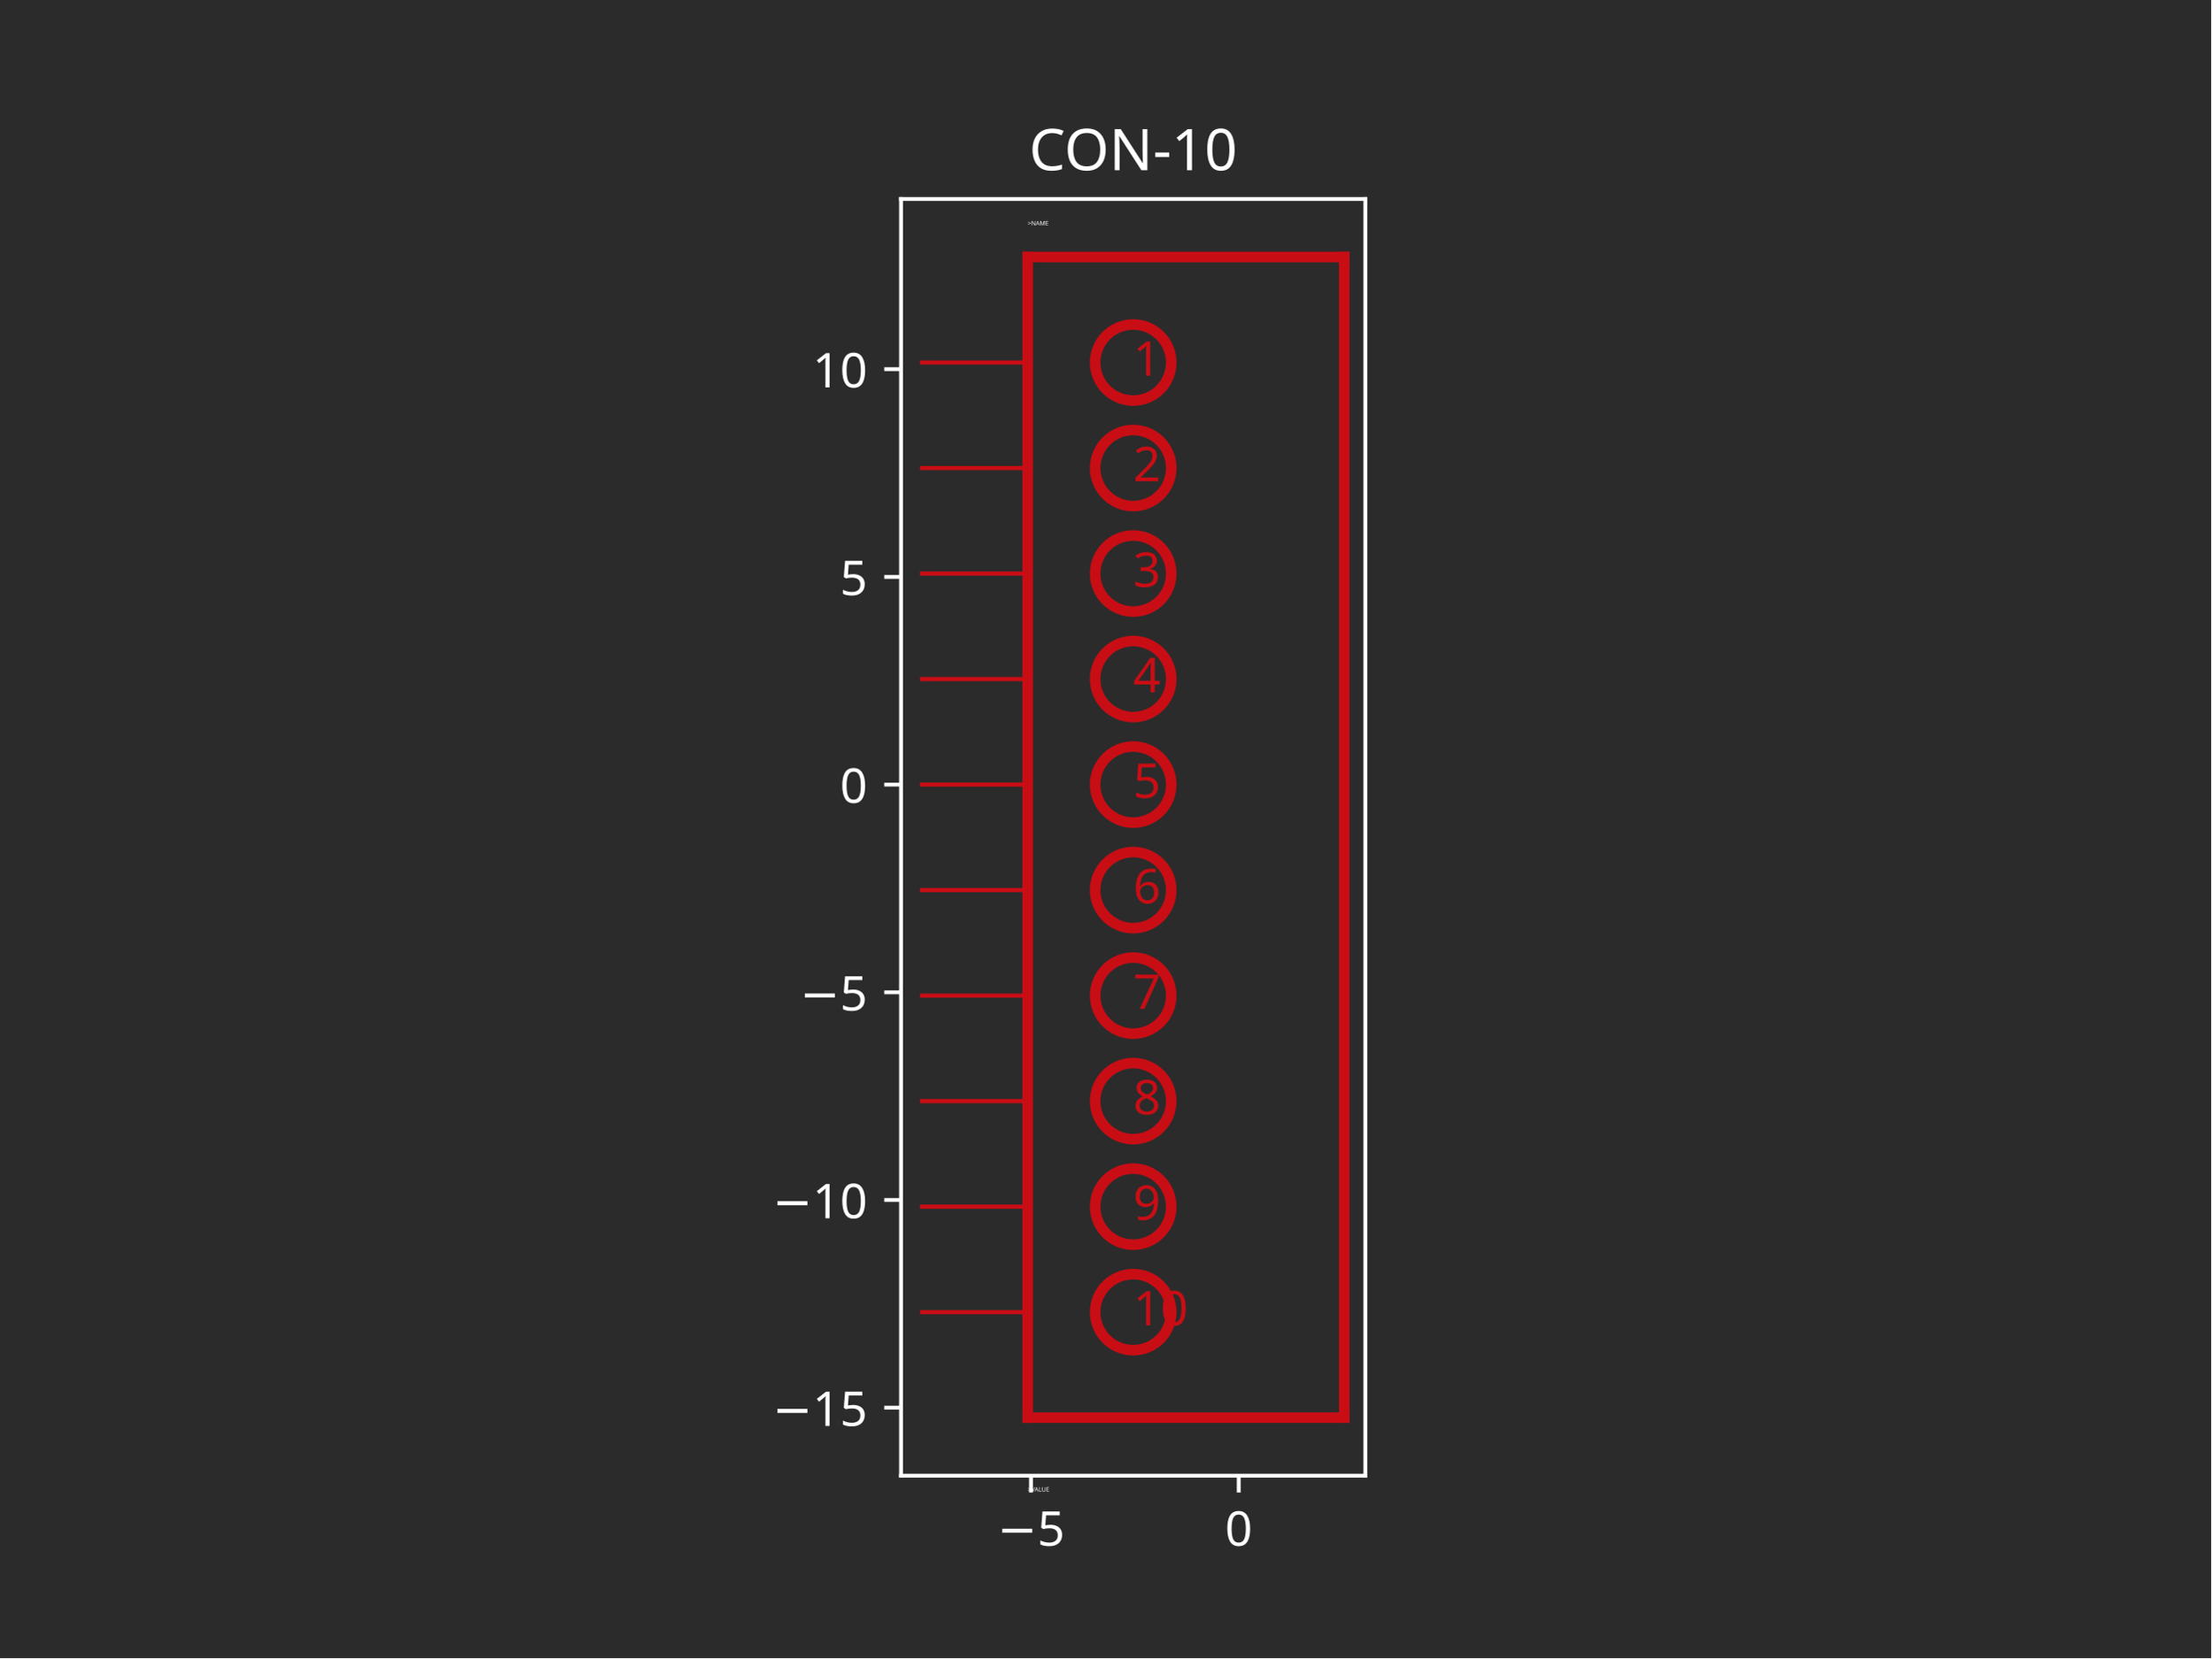
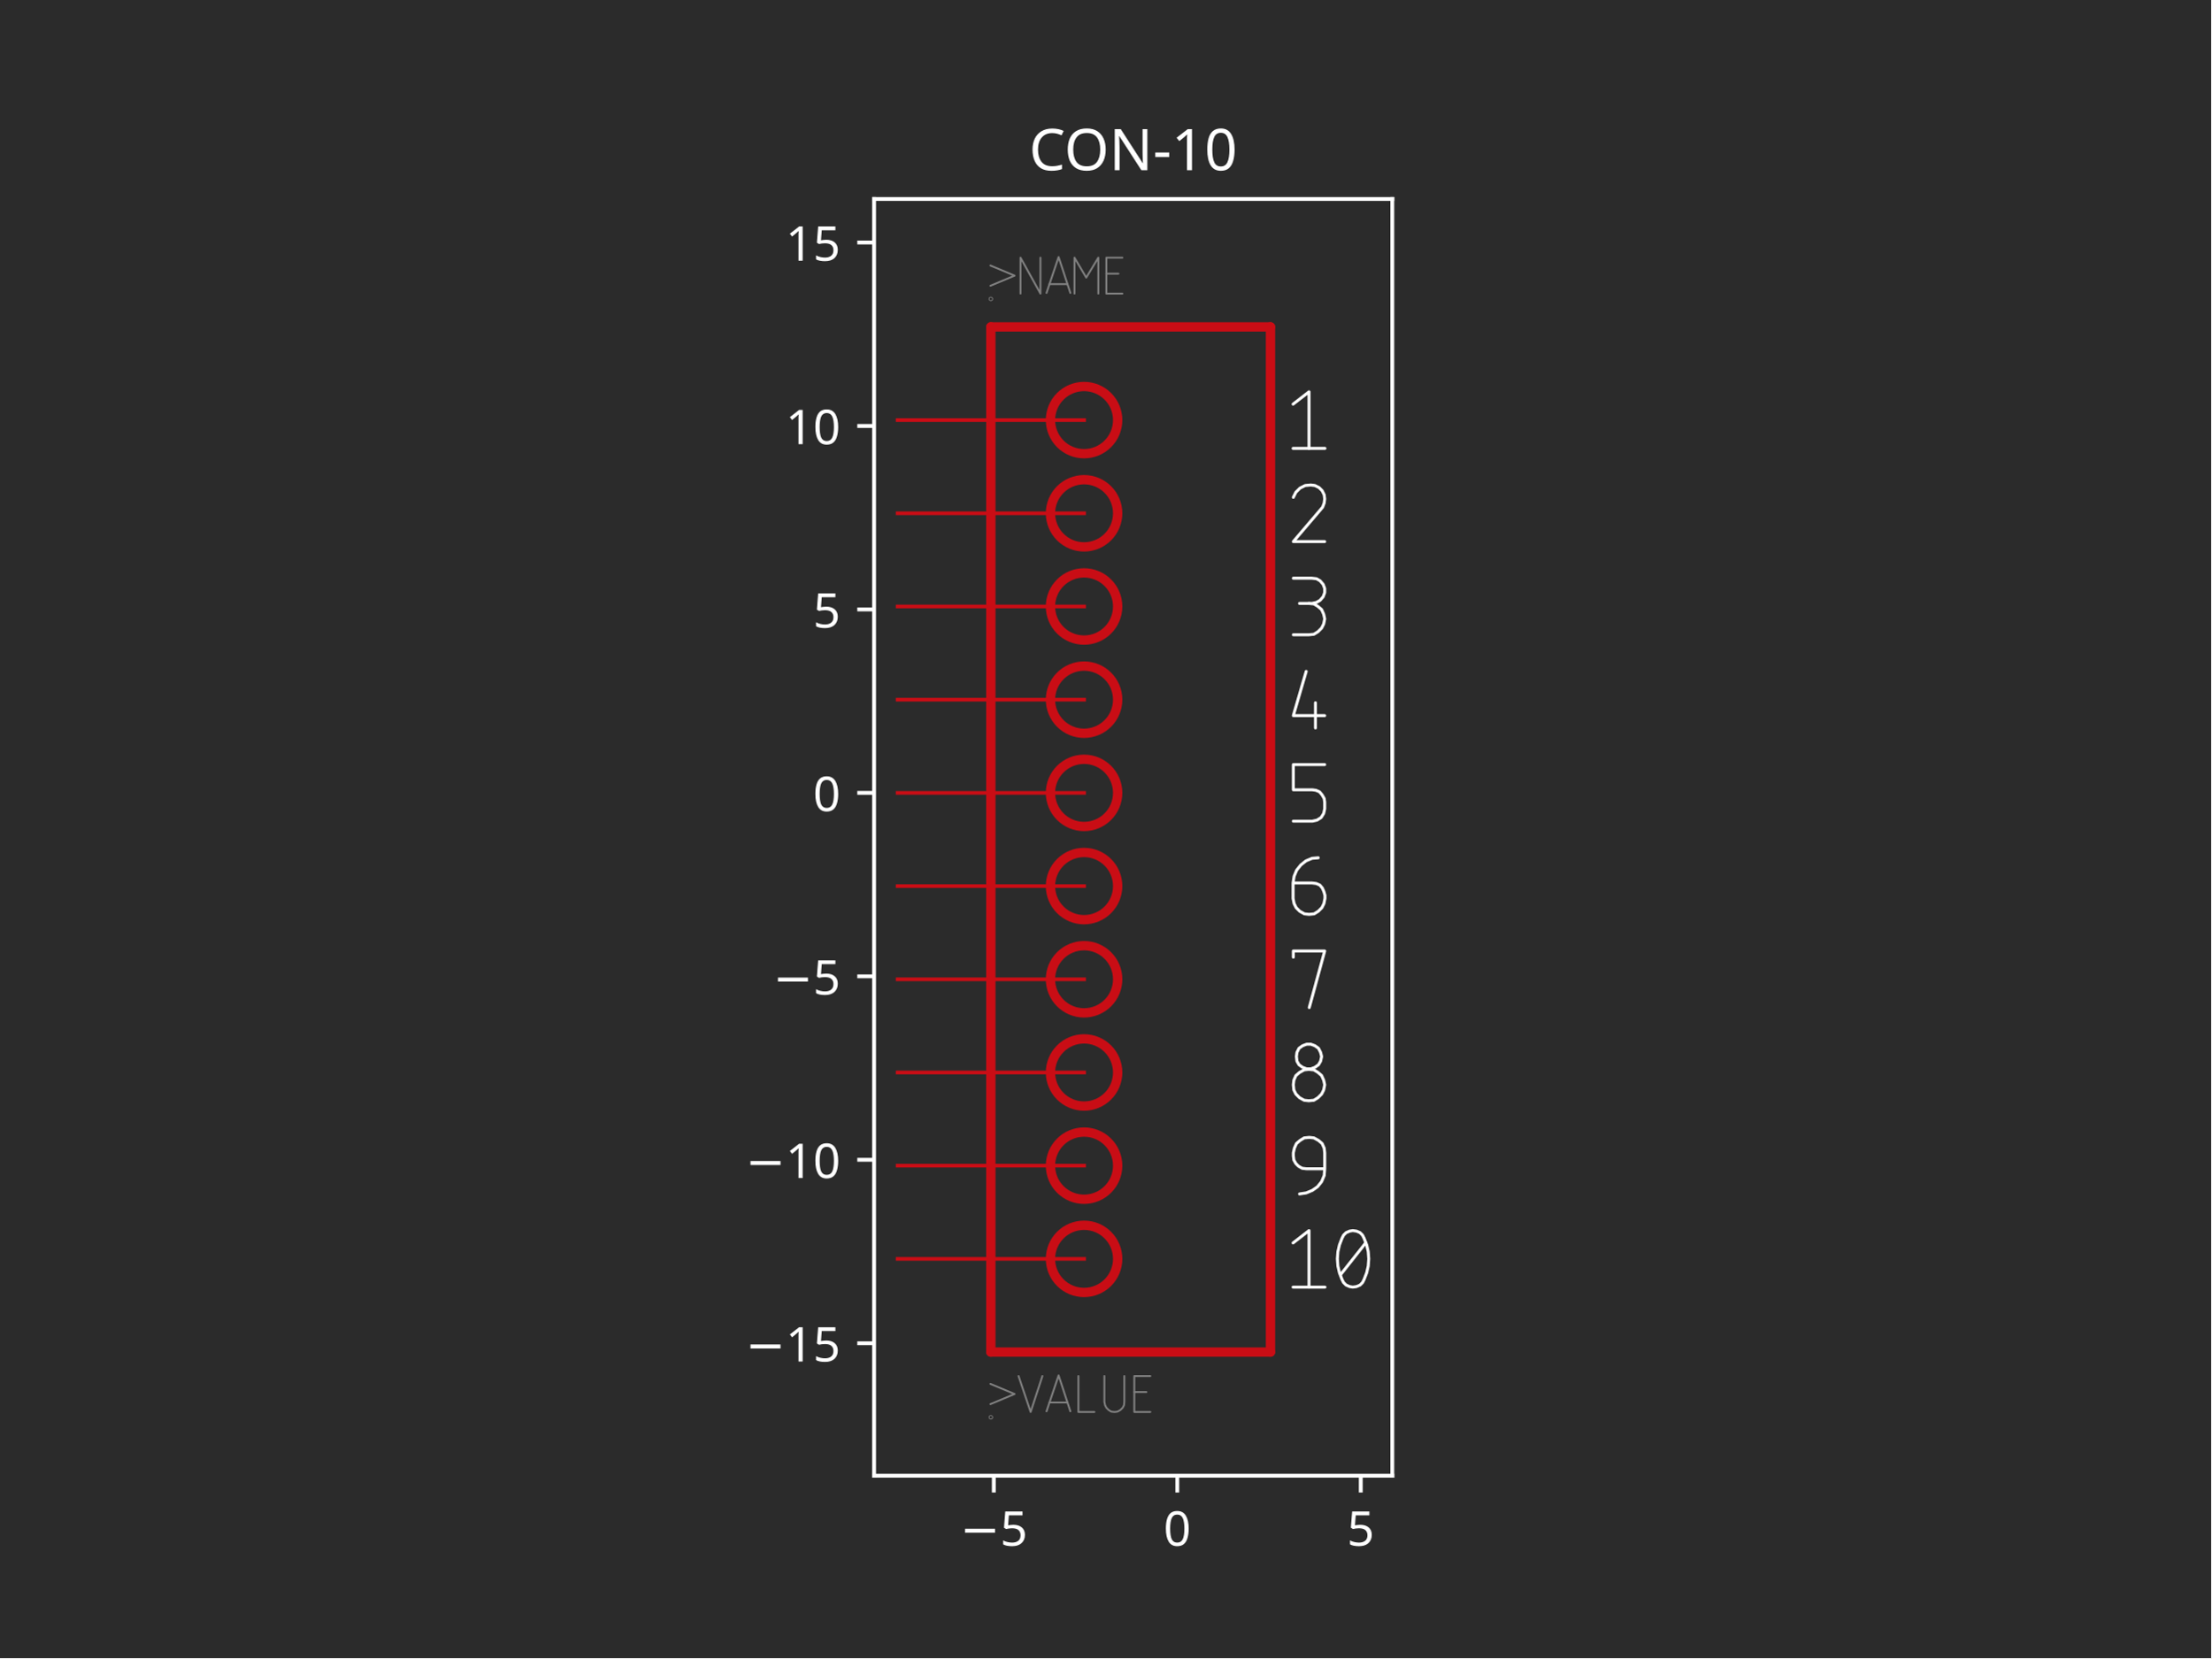
<svg xmlns="http://www.w3.org/2000/svg" xmlns:xlink="http://www.w3.org/1999/xlink" width="460.8pt" height="345.6pt" viewBox="0 0 460.8 345.6" version="1.1">
  <defs>
    <style type="text/css">*{stroke-linejoin: round; stroke-linecap: butt}</style>
  </defs>
  <g id="figure_1">
    <g id="patch_1">
      <path d="M 0 345.6  L 460.8 345.6  L 460.8 0  L 0 0  z " style="fill: #2b2b2b" />
    </g>
    <g id="axes_1">
      <g id="patch_2">
-         <path d="M 187.776 307.584  L 284.544 307.584  L 284.544 41.472  L 187.776 41.472  z " style="fill: #2b2b2b" />
-       </g>
-       <g id="text_1">
-         <text style="fill: #ffffff; font: 1.27px 'sans-serif'; text-anchor: start" x="214.167" y="310.883" transform="rotate(-0, 214.1673, 310.8829)">&gt;VALUE</text>
-       </g>
-       <g id="text_2">
-         <text style="fill: #ffffff; font: 1.27px 'sans-serif'; text-anchor: start" x="214.167" y="46.97" transform="rotate(-0, 214.1673, 46.97018)">&gt;NAME</text>
+         <path d="M 182.161 307.584  L 290.159 307.584  L 290.159 41.472  L 182.161 41.472  z " style="fill: #2b2b2b" />
+       </g>
+       <g id="patch_3">
+         <path d="M 206.496 295.488  C 206.516 295.488 206.536 295.48 206.55 295.466  C 206.565 295.451 206.573 295.432 206.573 295.412  C 206.573 295.391 206.565 295.372 206.55 295.357  C 206.536 295.343 206.516 295.335 206.496 295.335  C 206.476 295.335 206.456 295.343 206.442 295.357  C 206.428 295.372 206.42 295.391 206.42 295.412  C 206.42 295.432 206.428 295.451 206.442 295.466  C 206.456 295.48 206.476 295.488 206.496 295.488  L 206.496 295.488  z " clip-path="url(#p641c4ea31b)" style="fill: none; stroke: #808080; stroke-width: 0.765; stroke-linejoin: miter" />
      </g>
      <g id="line2d_1">
-         <path d="M 192.175 75.561  L 214.167 75.561  " clip-path="url(#pda56a5440d)" style="fill: none; stroke: #c90d15; stroke-width: 0.866; stroke-linecap: square" />
-       </g>
-       <g id="text_3">
-         <text style="fill: #c90d15; font: 10px 'sans-serif'; text-anchor: start" x="236.16" y="78.32" transform="rotate(-0, 236.16, 78.3201)">1</text>
+         <path d="M 206.406 288.446  L 211.442 290.555  L 211.442 290.555  L 206.406 292.665  L 206.406 292.665  " clip-path="url(#p641c4ea31b)" style="fill: none; stroke: #808080; stroke-width: 0.389; stroke-linecap: round" />
      </g>
      <g id="line2d_2">
-         <path d="M 192.175 97.553  L 214.167 97.553  " clip-path="url(#pda56a5440d)" style="fill: none; stroke: #c90d15; stroke-width: 0.866; stroke-linecap: square" />
-       </g>
-       <g id="text_4">
-         <text style="fill: #c90d15; font: 10px 'sans-serif'; text-anchor: start" x="236.16" y="100.313" transform="rotate(-0, 236.16, 100.3128)">2</text>
+         <path d="M 212.268 286.812  L 214.786 294.298  L 214.786 294.298  L 217.236 286.812  L 217.236 286.812  " clip-path="url(#p641c4ea31b)" style="fill: none; stroke: #808080; stroke-width: 0.389; stroke-linecap: round" />
      </g>
      <g id="line2d_3">
-         <path d="M 192.175 119.546  L 214.167 119.546  " clip-path="url(#pda56a5440d)" style="fill: none; stroke: #c90d15; stroke-width: 0.866; stroke-linecap: square" />
-       </g>
-       <g id="text_5">
-         <text style="fill: #c90d15; font: 10px 'sans-serif'; text-anchor: start" x="236.16" y="122.306" transform="rotate(-0, 236.16, 122.3056)">3</text>
+         <path d="M 218.095 294.162  L 220.614 286.676  L 220.614 286.676  L 223.063 294.162  L 223.063 294.162  " clip-path="url(#p641c4ea31b)" style="fill: none; stroke: #808080; stroke-width: 0.389; stroke-linecap: round" />
      </g>
      <g id="line2d_4">
-         <path d="M 192.175 141.539  L 214.167 141.539  " clip-path="url(#pda56a5440d)" style="fill: none; stroke: #c90d15; stroke-width: 0.866; stroke-linecap: square" />
-       </g>
-       <g id="text_6">
-         <text style="fill: #c90d15; font: 10px 'sans-serif'; text-anchor: start" x="236.16" y="144.298" transform="rotate(-0, 236.16, 144.2983)">4</text>
+         <path d="M 222.451 292.325  L 218.708 292.325  " clip-path="url(#p641c4ea31b)" style="fill: none; stroke: #808080; stroke-width: 0.389; stroke-linecap: round" />
      </g>
      <g id="line2d_5">
-         <path d="M 192.175 163.532  L 214.167 163.532  " clip-path="url(#pda56a5440d)" style="fill: none; stroke: #c90d15; stroke-width: 0.866; stroke-linecap: square" />
-       </g>
-       <g id="text_7">
-         <text style="fill: #c90d15; font: 10px 'sans-serif'; text-anchor: start" x="236.16" y="166.291" transform="rotate(-0, 236.16, 166.291)">5</text>
+         <path d="M 224.74 286.812  L 224.74 294.298  L 228.075 294.298  " clip-path="url(#p641c4ea31b)" style="fill: none; stroke: #808080; stroke-width: 0.389; stroke-linecap: round" />
      </g>
      <g id="line2d_6">
-         <path d="M 192.175 185.524  L 214.167 185.524  " clip-path="url(#pda56a5440d)" style="fill: none; stroke: #c90d15; stroke-width: 0.866; stroke-linecap: square" />
-       </g>
-       <g id="text_8">
-         <text style="fill: #c90d15; font: 10px 'sans-serif'; text-anchor: start" x="236.16" y="188.284" transform="rotate(-0, 236.16, 188.2837)">6</text>
+         <path d="M 230.159 286.812  L 230.159 292.189  L 230.159 292.189  L 230.295 292.869  L 230.295 292.869  L 230.568 293.414  L 231.044 293.89  L 231.588 294.231  L 232.269 294.299  L 232.882 294.231  L 233.494 293.89  L 233.97 293.414  L 234.243 292.869  L 234.311 292.189  L 234.311 286.812  " clip-path="url(#p641c4ea31b)" style="fill: none; stroke: #808080; stroke-width: 0.389; stroke-linecap: round" />
      </g>
      <g id="line2d_7">
-         <path d="M 192.175 207.517  L 214.167 207.517  " clip-path="url(#pda56a5440d)" style="fill: none; stroke: #c90d15; stroke-width: 0.866; stroke-linecap: square" />
-       </g>
-       <g id="text_9">
-         <text style="fill: #c90d15; font: 10px 'sans-serif'; text-anchor: start" x="236.16" y="210.276" transform="rotate(-0, 236.16, 210.2765)">7</text>
+         <path d="M 239.73 294.298  L 236.395 294.298  L 236.395 286.812  L 239.73 286.812  " clip-path="url(#p641c4ea31b)" style="fill: none; stroke: #808080; stroke-width: 0.389; stroke-linecap: round" />
      </g>
      <g id="line2d_8">
-         <path d="M 192.175 229.51  L 214.167 229.51  " clip-path="url(#pda56a5440d)" style="fill: none; stroke: #c90d15; stroke-width: 0.866; stroke-linecap: square" />
-       </g>
-       <g id="text_10">
-         <text style="fill: #c90d15; font: 10px 'sans-serif'; text-anchor: start" x="236.16" y="232.269" transform="rotate(-0, 236.16, 232.2692)">8</text>
+         <path d="M 236.395 290.147  L 238.914 290.147  " clip-path="url(#p641c4ea31b)" style="fill: none; stroke: #808080; stroke-width: 0.389; stroke-linecap: round" />
+       </g>
+       <g id="patch_4">
+         <path d="M 206.496 62.38  C 206.516 62.38 206.536 62.372 206.55 62.358  C 206.565 62.344 206.573 62.324 206.573 62.304  C 206.573 62.284 206.565 62.264 206.55 62.25  C 206.536 62.235 206.516 62.227 206.496 62.227  C 206.476 62.227 206.456 62.235 206.442 62.25  C 206.428 62.264 206.42 62.284 206.42 62.304  C 206.42 62.324 206.428 62.344 206.442 62.358  C 206.456 62.372 206.476 62.38 206.496 62.38  L 206.496 62.38  z " clip-path="url(#p641c4ea31b)" style="fill: none; stroke: #808080; stroke-width: 0.765; stroke-linejoin: miter" />
      </g>
      <g id="line2d_9">
-         <path d="M 192.175 251.503  L 214.167 251.503  " clip-path="url(#pda56a5440d)" style="fill: none; stroke: #c90d15; stroke-width: 0.866; stroke-linecap: square" />
-       </g>
-       <g id="text_11">
-         <text style="fill: #c90d15; font: 10px 'sans-serif'; text-anchor: start" x="236.16" y="254.262" transform="rotate(-0, 236.16, 254.2619)">9</text>
+         <path d="M 206.406 55.338  L 211.442 57.448  L 211.442 57.448  L 206.406 59.557  L 206.406 59.557  " clip-path="url(#p641c4ea31b)" style="fill: none; stroke: #808080; stroke-width: 0.389; stroke-linecap: round" />
      </g>
      <g id="line2d_10">
-         <path d="M 192.175 273.495  L 214.167 273.495  " clip-path="url(#pda56a5440d)" style="fill: none; stroke: #c90d15; stroke-width: 0.866; stroke-linecap: square" />
-       </g>
-       <g id="text_12">
-         <text style="fill: #c90d15; font: 10px 'sans-serif'; text-anchor: start" x="236.16" y="276.255" transform="rotate(-0, 236.16, 276.2546)">10</text>
-       </g>
-       <g id="patch_3">
-         <path d="M 236.16 83.49  C 238.263 83.49 240.28 82.655 241.767 81.168  C 243.254 79.681 244.09 77.664 244.09 75.561  C 244.09 73.458 243.254 71.441 241.767 69.954  C 240.28 68.467 238.263 67.631 236.16 67.631  C 234.057 67.631 232.04 68.467 230.553 69.954  C 229.066 71.441 228.23 73.458 228.23 75.561  C 228.23 77.664 229.066 79.681 230.553 81.168  C 232.04 82.655 234.057 83.49 236.16 83.49  L 236.16 83.49  z " clip-path="url(#pda56a5440d)" style="fill: none; stroke: #c90d15; stroke-width: 2.199; stroke-linejoin: miter" />
-       </g>
-       <g id="patch_4">
-         <path d="M 236.16 105.483  C 238.263 105.483 240.28 104.648 241.767 103.161  C 243.254 101.674 244.09 99.656 244.09 97.553  C 244.09 95.451 243.254 93.433 241.767 91.946  C 240.28 90.459 238.263 89.624 236.16 89.624  C 234.057 89.624 232.04 90.459 230.553 91.946  C 229.066 93.433 228.23 95.451 228.23 97.553  C 228.23 99.656 229.066 101.674 230.553 103.161  C 232.04 104.648 234.057 105.483 236.16 105.483  L 236.16 105.483  z " clip-path="url(#pda56a5440d)" style="fill: none; stroke: #c90d15; stroke-width: 2.199; stroke-linejoin: miter" />
+         <path d="M 212.677 61.19  L 212.677 53.704  L 216.828 61.19  L 216.828 53.704  " clip-path="url(#p641c4ea31b)" style="fill: none; stroke: #808080; stroke-width: 0.389; stroke-linecap: round" />
+       </g>
+       <g id="line2d_11">
+         <path d="M 218.095 61.054  L 220.614 53.568  L 220.614 53.568  L 223.063 61.055  L 223.063 61.055  " clip-path="url(#p641c4ea31b)" style="fill: none; stroke: #808080; stroke-width: 0.389; stroke-linecap: round" />
+       </g>
+       <g id="line2d_12">
+         <path d="M 222.451 59.217  L 218.708 59.217  " clip-path="url(#p641c4ea31b)" style="fill: none; stroke: #808080; stroke-width: 0.389; stroke-linecap: round" />
+       </g>
+       <g id="line2d_13">
+         <path d="M 223.924 61.191  L 223.924 53.705  L 226.374 57.856  L 226.374 57.856  L 228.892 53.705  L 228.892 53.705  L 228.892 61.191  " clip-path="url(#p641c4ea31b)" style="fill: none; stroke: #808080; stroke-width: 0.389; stroke-linecap: round" />
+       </g>
+       <g id="line2d_14">
+         <path d="M 233.902 61.191  L 230.568 61.191  L 230.568 53.705  L 233.902 53.705  " clip-path="url(#p641c4ea31b)" style="fill: none; stroke: #808080; stroke-width: 0.389; stroke-linecap: round" />
+       </g>
+       <g id="line2d_15">
+         <path d="M 230.568 57.039  L 233.086 57.039  " clip-path="url(#p641c4ea31b)" style="fill: none; stroke: #808080; stroke-width: 0.389; stroke-linecap: round" />
+       </g>
+       <g id="line2d_16">
+         <path d="M 187.07 87.557  L 225.922 87.557  " clip-path="url(#p641c4ea31b)" style="fill: none; stroke: #c90d15; stroke-width: 0.765; stroke-linecap: square" />
+       </g>
+       <g id="line2d_17">
+         <path d="M 269.481 84.234  L 272.803 81.663  L 272.803 81.663  L 272.803 93.452  L 272.803 93.452  " clip-path="url(#p641c4ea31b)" style="fill: none; stroke: #ffffff; stroke-width: 0.612; stroke-linecap: round" />
+       </g>
+       <g id="line2d_18">
+         <path d="M 269.481 93.451  L 276.126 93.451  " clip-path="url(#p641c4ea31b)" style="fill: none; stroke: #ffffff; stroke-width: 0.612; stroke-linecap: round" />
+       </g>
+       <g id="line2d_19">
+         <path d="M 187.07 106.983  L 225.922 106.983  " clip-path="url(#p641c4ea31b)" style="fill: none; stroke: #c90d15; stroke-width: 0.765; stroke-linecap: square" />
+       </g>
+       <g id="line2d_20">
+         <path d="M 276.072 112.877  L 269.535 112.877  L 269.535 112.877  L 275.108 106.34  L 275.108 106.34  L 275.108 106.34  L 275.643 105.697  L 275.643 105.697  L 275.965 104.839  L 276.072 103.982  L 275.965 103.125  L 275.536 102.267  L 274.893 101.624  L 274.036 101.195  L 273.178 101.088  L 272 101.195  L 270.928 101.731  L 270.07 102.589  L 269.535 103.66  " clip-path="url(#p641c4ea31b)" style="fill: none; stroke: #ffffff; stroke-width: 0.612; stroke-linecap: round" />
+       </g>
+       <g id="line2d_21">
+         <path d="M 187.07 126.408  L 225.922 126.408  " clip-path="url(#p641c4ea31b)" style="fill: none; stroke: #c90d15; stroke-width: 0.765; stroke-linecap: square" />
+       </g>
+       <g id="line2d_22">
+         <path d="M 269.535 132.303  L 272.75 132.303  L 273.821 132.196  L 274.679 131.66  L 275.429 130.909  L 275.858 130.052  L 276.072 128.98  L 275.858 128.016  L 275.429 127.051  L 274.679 126.408  L 273.821 125.872  L 272.75 125.765  " clip-path="url(#p641c4ea31b)" style="fill: none; stroke: #ffffff; stroke-width: 0.612; stroke-linecap: round" />
+       </g>
+       <g id="line2d_23">
+         <path d="M 269.535 120.513  L 273.393 120.513  L 274.357 120.621  L 275.108 121.049  L 275.751 121.8  L 276.072 122.657  L 276.072 123.514  L 275.751 124.372  L 275.108 125.122  L 274.357 125.551  L 273.393 125.765  L 270.821 125.765  " clip-path="url(#p641c4ea31b)" style="fill: none; stroke: #ffffff; stroke-width: 0.612; stroke-linecap: round" />
+       </g>
+       <g id="line2d_24">
+         <path d="M 187.07 145.834  L 225.922 145.834  " clip-path="url(#p641c4ea31b)" style="fill: none; stroke: #c90d15; stroke-width: 0.765; stroke-linecap: square" />
+       </g>
+       <g id="line2d_25">
+         <path d="M 272.214 139.939  L 269.535 149.156  L 276.072 149.156  " clip-path="url(#p641c4ea31b)" style="fill: none; stroke: #ffffff; stroke-width: 0.612; stroke-linecap: round" />
+       </g>
+       <g id="line2d_26">
+         <path d="M 274.143 146.477  L 274.143 151.729  " clip-path="url(#p641c4ea31b)" style="fill: none; stroke: #ffffff; stroke-width: 0.612; stroke-linecap: round" />
+       </g>
+       <g id="line2d_27">
+         <path d="M 187.07 165.26  L 225.922 165.26  " clip-path="url(#p641c4ea31b)" style="fill: none; stroke: #c90d15; stroke-width: 0.765; stroke-linecap: square" />
+       </g>
+       <g id="line2d_28">
+         <path d="M 269.535 171.154  L 273.5 171.154  L 274.465 170.94  L 275.322 170.404  L 275.858 169.546  L 276.072 168.582  L 276.072 167.189  L 275.965 166.438  L 275.536 165.688  L 275 165.045  L 274.25 164.724  L 273.5 164.616  L 269.535 164.616  L 269.535 164.616  L 269.535 159.365  L 269.535 159.365  L 269.535 159.365  L 276.072 159.365  L 276.072 159.365  " clip-path="url(#p641c4ea31b)" style="fill: none; stroke: #ffffff; stroke-width: 0.612; stroke-linecap: round" />
+       </g>
+       <g id="line2d_29">
+         <path d="M 187.07 184.685  L 225.922 184.685  " clip-path="url(#p641c4ea31b)" style="fill: none; stroke: #c90d15; stroke-width: 0.765; stroke-linecap: square" />
+       </g>
+       <g id="line2d_30">
+         <path d="M 269.481 184.042  L 273.446 184.042  L 274.304 184.15  L 275.054 184.471  L 275.59 185.114  L 275.911 185.864  L 276.126 186.615  L 276.126 187.258  L 275.911 188.329  L 275.483 189.187  L 274.732 189.937  L 273.875 190.473  L 272.803 190.58  L 271.839 190.473  L 270.874 189.937  L 270.124 189.187  L 269.695 188.329  L 269.481 187.258  L 269.481 184.042  L 269.481 184.042  L 269.695 182.649  L 269.695 182.649  L 270.231 181.363  L 271.089 180.291  L 272.16 179.434  L 273.446 178.898  L 274.732 178.791  " clip-path="url(#p641c4ea31b)" style="fill: none; stroke: #ffffff; stroke-width: 0.612; stroke-linecap: round" />
+       </g>
+       <g id="line2d_31">
+         <path d="M 187.07 204.111  L 225.922 204.111  " clip-path="url(#p641c4ea31b)" style="fill: none; stroke: #c90d15; stroke-width: 0.765; stroke-linecap: square" />
+       </g>
+       <g id="line2d_32">
+         <path d="M 269.534 199.502  L 269.534 198.216  L 276.072 198.216  L 276.072 198.216  L 272.856 210.005  L 272.856 210.005  " clip-path="url(#p641c4ea31b)" style="fill: none; stroke: #ffffff; stroke-width: 0.612; stroke-linecap: round" />
+       </g>
+       <g id="line2d_33">
+         <path d="M 187.07 223.537  L 225.922 223.537  " clip-path="url(#p641c4ea31b)" style="fill: none; stroke: #c90d15; stroke-width: 0.765; stroke-linecap: square" />
+       </g>
+       <g id="line2d_34">
+         <path d="M 269.535 226.109  L 269.642 227.181  L 270.07 228.038  L 270.821 228.789  L 271.785 229.325  L 272.75 229.432  L 273.822 229.325  L 274.679 228.789  L 275.429 228.038  L 275.858 227.181  L 276.072 226.109  L 275.858 225.145  L 275.429 224.18  L 274.679 223.537  L 273.822 223.001  L 272.75 222.894  L 271.785 223.001  L 270.821 223.537  L 270.07 224.18  L 269.642 225.145  L 269.535 226.109  " clip-path="url(#p641c4ea31b)" style="fill: none; stroke: #ffffff; stroke-width: 0.612; stroke-linecap: round" />
+       </g>
+       <g id="line2d_35">
+         <path d="M 270.178 220.214  L 270.285 221.179  L 270.713 221.929  L 271.464 222.465  L 272.321 222.786  L 273.178 222.786  L 274.036 222.465  L 274.786 221.929  L 275.215 221.179  L 275.429 220.214  L 275.215 219.357  L 274.786 218.499  L 274.036 217.964  L 273.178 217.642  L 272.321 217.642  L 271.464 217.964  L 270.713 218.499  L 270.285 219.357  L 270.178 220.214  " clip-path="url(#p641c4ea31b)" style="fill: none; stroke: #ffffff; stroke-width: 0.612; stroke-linecap: round" />
+       </g>
+       <g id="line2d_36">
+         <path d="M 187.07 242.962  L 225.922 242.962  " clip-path="url(#p641c4ea31b)" style="fill: none; stroke: #c90d15; stroke-width: 0.765; stroke-linecap: square" />
+       </g>
+       <g id="line2d_37">
+         <path d="M 276.075 243.606  L 272.217 243.606  L 271.359 243.499  L 270.609 243.07  L 270.073 242.534  L 269.645 241.784  L 269.538 240.926  L 269.538 240.283  L 269.752 239.319  L 270.181 238.354  L 270.931 237.711  L 271.788 237.175  L 272.86 237.068  L 273.824 237.175  L 274.789 237.711  L 275.539 238.354  L 275.968 239.319  L 276.075 240.283  L 276.075 243.606  L 275.968 244.999  L 275.432 246.285  L 274.575 247.357  L 273.503 248.107  L 272.217 248.643  L 270.824 248.857  " clip-path="url(#p641c4ea31b)" style="fill: none; stroke: #ffffff; stroke-width: 0.612; stroke-linecap: round" />
+       </g>
+       <g id="line2d_38">
+         <path d="M 187.07 262.388  L 225.922 262.388  " clip-path="url(#p641c4ea31b)" style="fill: none; stroke: #c90d15; stroke-width: 0.765; stroke-linecap: square" />
+       </g>
+       <g id="line2d_39">
+         <path d="M 269.481 259.065  L 272.803 256.493  L 272.803 256.493  L 272.803 268.282  L 272.803 268.282  " clip-path="url(#p641c4ea31b)" style="fill: none; stroke: #ffffff; stroke-width: 0.612; stroke-linecap: round" />
+       </g>
+       <g id="line2d_40">
+         <path d="M 269.481 268.282  L 276.126 268.282  " clip-path="url(#p641c4ea31b)" style="fill: none; stroke: #ffffff; stroke-width: 0.612; stroke-linecap: round" />
+       </g>
+       <g id="line2d_41">
+         <path d="M 281.927 256.493  L 281.284 256.6  L 280.534 256.922  L 279.998 257.457  L 279.677 258.101  L 279.141 259.494  L 278.819 260.887  L 278.712 262.387  L 278.819 263.888  L 279.141 265.281  L 279.677 266.674  L 279.677 266.674  L 279.998 267.317  L 279.998 267.317  L 280.534 267.853  L 281.284 268.175  L 281.927 268.282  L 282.677 268.175  L 283.428 267.853  L 283.963 267.317  L 284.285 266.674  L 284.821 265.281  L 285.142 263.888  L 285.25 262.387  L 285.142 260.887  L 284.821 259.494  L 284.285 258.101  L 283.963 257.457  L 283.428 256.922  L 282.677 256.6  L 281.927 256.493  " clip-path="url(#p641c4ea31b)" style="fill: none; stroke: #ffffff; stroke-width: 0.612; stroke-linecap: round" />
+       </g>
+       <g id="line2d_42">
+         <path d="M 279.355 265.711  L 284.606 259.066  " clip-path="url(#p641c4ea31b)" style="fill: none; stroke: #ffffff; stroke-width: 0.612; stroke-linecap: round" />
      </g>
      <g id="patch_5">
-         <path d="M 236.16 127.476  C 238.263 127.476 240.28 126.64 241.767 125.153  C 243.254 123.666 244.09 121.649 244.09 119.546  C 244.09 117.443 243.254 115.426 241.767 113.939  C 240.28 112.452 238.263 111.617 236.16 111.617  C 234.057 111.617 232.04 112.452 230.553 113.939  C 229.066 115.426 228.23 117.443 228.23 119.546  C 228.23 121.649 229.066 123.666 230.553 125.153  C 232.04 126.64 234.057 127.476 236.16 127.476  L 236.16 127.476  z " clip-path="url(#pda56a5440d)" style="fill: none; stroke: #c90d15; stroke-width: 2.199; stroke-linejoin: miter" />
+         <path d="M 225.922 94.561  C 227.779 94.561 229.561 93.823 230.874 92.51  C 232.188 91.196 232.926 89.415 232.926 87.557  C 232.926 85.7 232.188 83.918 230.874 82.605  C 229.561 81.291 227.779 80.553 225.922 80.553  C 224.064 80.553 222.283 81.291 220.969 82.605  C 219.656 83.918 218.918 85.7 218.918 87.557  C 218.918 89.415 219.656 91.196 220.969 92.51  C 222.283 93.823 224.064 94.561 225.922 94.561  L 225.922 94.561  z " clip-path="url(#p641c4ea31b)" style="fill: none; stroke: #c90d15; stroke-width: 1.943; stroke-linejoin: miter" />
      </g>
      <g id="patch_6">
-         <path d="M 236.16 149.468  C 238.263 149.468 240.28 148.633 241.767 147.146  C 243.254 145.659 244.09 143.642 244.09 141.539  C 244.09 139.436 243.254 137.419 241.767 135.932  C 240.28 134.445 238.263 133.609 236.16 133.609  C 234.057 133.609 232.04 134.445 230.553 135.932  C 229.066 137.419 228.23 139.436 228.23 141.539  C 228.23 143.642 229.066 145.659 230.553 147.146  C 232.04 148.633 234.057 149.468 236.16 149.468  L 236.16 149.468  z " clip-path="url(#pda56a5440d)" style="fill: none; stroke: #c90d15; stroke-width: 2.199; stroke-linejoin: miter" />
+         <path d="M 225.922 113.987  C 227.779 113.987 229.561 113.249 230.874 111.935  C 232.188 110.622 232.926 108.84 232.926 106.983  C 232.926 105.125 232.188 103.344 230.874 102.03  C 229.561 100.717 227.779 99.979 225.922 99.979  C 224.064 99.979 222.283 100.717 220.969 102.03  C 219.656 103.344 218.918 105.125 218.918 106.983  C 218.918 108.84 219.656 110.622 220.969 111.935  C 222.283 113.249 224.064 113.987 225.922 113.987  L 225.922 113.987  z " clip-path="url(#p641c4ea31b)" style="fill: none; stroke: #c90d15; stroke-width: 1.943; stroke-linejoin: miter" />
      </g>
      <g id="patch_7">
-         <path d="M 236.16 171.461  C 238.263 171.461 240.28 170.626 241.767 169.139  C 243.254 167.652 244.09 165.635 244.09 163.532  C 244.09 161.429 243.254 159.412 241.767 157.925  C 240.28 156.438 238.263 155.602 236.16 155.602  C 234.057 155.602 232.04 156.438 230.553 157.925  C 229.066 159.412 228.23 161.429 228.23 163.532  C 228.23 165.635 229.066 167.652 230.553 169.139  C 232.04 170.626 234.057 171.461 236.16 171.461  L 236.16 171.461  z " clip-path="url(#pda56a5440d)" style="fill: none; stroke: #c90d15; stroke-width: 2.199; stroke-linejoin: miter" />
+         <path d="M 225.922 133.412  C 227.779 133.412 229.561 132.674 230.874 131.361  C 232.188 130.048 232.926 128.266 232.926 126.408  C 232.926 124.551 232.188 122.769 230.874 121.456  C 229.561 120.142 227.779 119.404 225.922 119.404  C 224.064 119.404 222.283 120.142 220.969 121.456  C 219.656 122.769 218.918 124.551 218.918 126.408  C 218.918 128.266 219.656 130.048 220.969 131.361  C 222.283 132.674 224.064 133.412 225.922 133.412  L 225.922 133.412  z " clip-path="url(#p641c4ea31b)" style="fill: none; stroke: #c90d15; stroke-width: 1.943; stroke-linejoin: miter" />
      </g>
      <g id="patch_8">
-         <path d="M 236.16 193.454  C 238.263 193.454 240.28 192.618 241.767 191.131  C 243.254 189.644 244.09 187.627 244.09 185.524  C 244.09 183.421 243.254 181.404 241.767 179.917  C 240.28 178.43 238.263 177.595 236.16 177.595  C 234.057 177.595 232.04 178.43 230.553 179.917  C 229.066 181.404 228.23 183.421 228.23 185.524  C 228.23 187.627 229.066 189.644 230.553 191.131  C 232.04 192.618 234.057 193.454 236.16 193.454  L 236.16 193.454  z " clip-path="url(#pda56a5440d)" style="fill: none; stroke: #c90d15; stroke-width: 2.199; stroke-linejoin: miter" />
+         <path d="M 225.922 152.838  C 227.779 152.838 229.561 152.1 230.874 150.787  C 232.188 149.473 232.926 147.692 232.926 145.834  C 232.926 143.977 232.188 142.195 230.874 140.882  C 229.561 139.568 227.779 138.83 225.922 138.83  C 224.064 138.83 222.283 139.568 220.969 140.882  C 219.656 142.195 218.918 143.977 218.918 145.834  C 218.918 147.692 219.656 149.473 220.969 150.787  C 222.283 152.1 224.064 152.838 225.922 152.838  L 225.922 152.838  z " clip-path="url(#p641c4ea31b)" style="fill: none; stroke: #c90d15; stroke-width: 1.943; stroke-linejoin: miter" />
      </g>
      <g id="patch_9">
-         <path d="M 236.16 237.439  C 238.263 237.439 240.28 236.604 241.767 235.117  C 243.254 233.63 244.09 231.613 244.09 229.51  C 244.09 227.407 243.254 225.39 241.767 223.903  C 240.28 222.416 238.263 221.58 236.16 221.58  C 234.057 221.58 232.04 222.416 230.553 223.903  C 229.066 225.39 228.23 227.407 228.23 229.51  C 228.23 231.613 229.066 233.63 230.553 235.117  C 232.04 236.604 234.057 237.439 236.16 237.439  L 236.16 237.439  z " clip-path="url(#pda56a5440d)" style="fill: none; stroke: #c90d15; stroke-width: 2.199; stroke-linejoin: miter" />
+         <path d="M 225.922 172.264  C 227.779 172.264 229.561 171.526 230.874 170.212  C 232.188 168.899 232.926 167.117 232.926 165.26  C 232.926 163.402 232.188 161.621 230.874 160.307  C 229.561 158.994 227.779 158.256 225.922 158.256  C 224.064 158.256 222.283 158.994 220.969 160.307  C 219.656 161.621 218.918 163.402 218.918 165.26  C 218.918 167.117 219.656 168.899 220.969 170.212  C 222.283 171.526 224.064 172.264 225.922 172.264  L 225.922 172.264  z " clip-path="url(#p641c4ea31b)" style="fill: none; stroke: #c90d15; stroke-width: 1.943; stroke-linejoin: miter" />
      </g>
      <g id="patch_10">
-         <path d="M 236.16 215.447  C 238.263 215.447 240.28 214.611 241.767 213.124  C 243.254 211.637 244.09 209.62 244.09 207.517  C 244.09 205.414 243.254 203.397 241.767 201.91  C 240.28 200.423 238.263 199.588 236.16 199.588  C 234.057 199.588 232.04 200.423 230.553 201.91  C 229.066 203.397 228.23 205.414 228.23 207.517  C 228.23 209.62 229.066 211.637 230.553 213.124  C 232.04 214.611 234.057 215.447 236.16 215.447  L 236.16 215.447  z " clip-path="url(#pda56a5440d)" style="fill: none; stroke: #c90d15; stroke-width: 2.199; stroke-linejoin: miter" />
+         <path d="M 225.922 191.689  C 227.779 191.689 229.561 190.951 230.874 189.638  C 232.188 188.325 232.926 186.543 232.926 184.685  C 232.926 182.828 232.188 181.046 230.874 179.733  C 229.561 178.419 227.779 177.681 225.922 177.681  C 224.064 177.681 222.283 178.419 220.969 179.733  C 219.656 181.046 218.918 182.828 218.918 184.685  C 218.918 186.543 219.656 188.325 220.969 189.638  C 222.283 190.951 224.064 191.689 225.922 191.689  L 225.922 191.689  z " clip-path="url(#p641c4ea31b)" style="fill: none; stroke: #c90d15; stroke-width: 1.943; stroke-linejoin: miter" />
      </g>
      <g id="patch_11">
-         <path d="M 236.16 259.432  C 238.263 259.432 240.28 258.597 241.767 257.11  C 243.254 255.623 244.09 253.605 244.09 251.503  C 244.09 249.4 243.254 247.382 241.767 245.895  C 240.28 244.408 238.263 243.573 236.16 243.573  C 234.057 243.573 232.04 244.408 230.553 245.895  C 229.066 247.382 228.23 249.4 228.23 251.503  C 228.23 253.605 229.066 255.623 230.553 257.11  C 232.04 258.597 234.057 259.432 236.16 259.432  L 236.16 259.432  z " clip-path="url(#pda56a5440d)" style="fill: none; stroke: #c90d15; stroke-width: 2.199; stroke-linejoin: miter" />
+         <path d="M 225.922 230.541  C 227.779 230.541 229.561 229.803 230.874 228.489  C 232.188 227.176 232.926 225.394 232.926 223.537  C 232.926 221.679 232.188 219.898 230.874 218.584  C 229.561 217.271 227.779 216.533 225.922 216.533  C 224.064 216.533 222.283 217.271 220.969 218.584  C 219.656 219.898 218.918 221.679 218.918 223.537  C 218.918 225.394 219.656 227.176 220.969 228.489  C 222.283 229.803 224.064 230.541 225.922 230.541  L 225.922 230.541  z " clip-path="url(#p641c4ea31b)" style="fill: none; stroke: #c90d15; stroke-width: 1.943; stroke-linejoin: miter" />
      </g>
      <g id="patch_12">
-         <path d="M 236.16 281.425  C 238.263 281.425 240.28 280.589 241.767 279.102  C 243.254 277.615 244.09 275.598 244.09 273.495  C 244.09 271.392 243.254 269.375 241.767 267.888  C 240.28 266.401 238.263 265.566 236.16 265.566  C 234.057 265.566 232.04 266.401 230.553 267.888  C 229.066 269.375 228.23 271.392 228.23 273.495  C 228.23 275.598 229.066 277.615 230.553 279.102  C 232.04 280.589 234.057 281.425 236.16 281.425  L 236.16 281.425  z " clip-path="url(#pda56a5440d)" style="fill: none; stroke: #c90d15; stroke-width: 2.199; stroke-linejoin: miter" />
-       </g>
-       <g id="line2d_11">
-         <path d="M 214.167 53.568  L 280.145 53.568  " clip-path="url(#pda56a5440d)" style="fill: none; stroke: #c90d15; stroke-width: 2.199; stroke-linecap: square" />
-       </g>
-       <g id="line2d_12">
-         <path d="M 280.145 53.568  L 280.145 295.488  " clip-path="url(#pda56a5440d)" style="fill: none; stroke: #c90d15; stroke-width: 2.199; stroke-linecap: square" />
-       </g>
-       <g id="line2d_13">
-         <path d="M 280.145 295.488  L 214.167 295.488  " clip-path="url(#pda56a5440d)" style="fill: none; stroke: #c90d15; stroke-width: 2.199; stroke-linecap: square" />
-       </g>
-       <g id="line2d_14">
-         <path d="M 214.167 295.488  L 214.167 53.568  " clip-path="url(#pda56a5440d)" style="fill: none; stroke: #c90d15; stroke-width: 2.199; stroke-linecap: square" />
+         <path d="M 225.922 211.115  C 227.779 211.115 229.561 210.377 230.874 209.064  C 232.188 207.75 232.926 205.969 232.926 204.111  C 232.926 202.254 232.188 200.472 230.874 199.158  C 229.561 197.845 227.779 197.107 225.922 197.107  C 224.064 197.107 222.283 197.845 220.969 199.158  C 219.656 200.472 218.918 202.254 218.918 204.111  C 218.918 205.969 219.656 207.75 220.969 209.064  C 222.283 210.377 224.064 211.115 225.922 211.115  L 225.922 211.115  z " clip-path="url(#p641c4ea31b)" style="fill: none; stroke: #c90d15; stroke-width: 1.943; stroke-linejoin: miter" />
+       </g>
+       <g id="patch_13">
+         <path d="M 225.922 249.966  C 227.779 249.966 229.561 249.228 230.874 247.915  C 232.188 246.601 232.926 244.82 232.926 242.962  C 232.926 241.105 232.188 239.323 230.874 238.01  C 229.561 236.696 227.779 235.958 225.922 235.958  C 224.064 235.958 222.283 236.696 220.969 238.01  C 219.656 239.323 218.918 241.105 218.918 242.962  C 218.918 244.82 219.656 246.601 220.969 247.915  C 222.283 249.228 224.064 249.966 225.922 249.966  L 225.922 249.966  z " clip-path="url(#p641c4ea31b)" style="fill: none; stroke: #c90d15; stroke-width: 1.943; stroke-linejoin: miter" />
+       </g>
+       <g id="patch_14">
+         <path d="M 225.922 269.392  C 227.779 269.392 229.561 268.654 230.874 267.341  C 232.188 266.027 232.926 264.245 232.926 262.388  C 232.926 260.53 232.188 258.749 230.874 257.435  C 229.561 256.122 227.779 255.384 225.922 255.384  C 224.064 255.384 222.283 256.122 220.969 257.435  C 219.656 258.749 218.918 260.53 218.918 262.388  C 218.918 264.245 219.656 266.027 220.969 267.341  C 222.283 268.654 224.064 269.392 225.922 269.392  L 225.922 269.392  z " clip-path="url(#p641c4ea31b)" style="fill: none; stroke: #c90d15; stroke-width: 1.943; stroke-linejoin: miter" />
+       </g>
+       <g id="line2d_43">
+         <path d="M 206.496 68.132  L 264.773 68.132  " clip-path="url(#p641c4ea31b)" style="fill: none; stroke: #c90d15; stroke-width: 1.943; stroke-linecap: round" />
+       </g>
+       <g id="line2d_44">
+         <path d="M 264.773 68.132  L 264.773 281.814  " clip-path="url(#p641c4ea31b)" style="fill: none; stroke: #c90d15; stroke-width: 1.943; stroke-linecap: round" />
+       </g>
+       <g id="line2d_45">
+         <path d="M 264.773 281.814  L 206.496 281.814  " clip-path="url(#p641c4ea31b)" style="fill: none; stroke: #c90d15; stroke-width: 1.943; stroke-linecap: round" />
+       </g>
+       <g id="line2d_46">
+         <path d="M 206.496 281.814  L 206.496 68.132  " clip-path="url(#p641c4ea31b)" style="fill: none; stroke: #c90d15; stroke-width: 1.943; stroke-linecap: round" />
      </g>
      <g id="matplotlib.axis_1">
        <g id="xtick_1">
-           <g id="line2d_15">
+           <g id="line2d_47">
            <defs>
-               <path id="m3f6653be1e" d="M 0 0  L 0 3.5  " style="stroke: #ffffff; stroke-width: 0.8" />
+               <path id="m4dc99531a6" d="M 0 0  L 0 3.5  " style="stroke: #ffffff; stroke-width: 0.8" />
            </defs>
            <g>
-               <use xlink:href="#m3f6653be1e" x="214.86" y="307.584" style="fill: #ffffff; stroke: #ffffff; stroke-width: 0.8" />
-             </g>
-           </g>
-           <g id="text_13">
-             <text style="fill: #ffffff; font: 10px 'sans-serif'; text-anchor: middle" x="214.86" y="322.182" transform="rotate(-0, 214.86, 322.1824)">−5</text>
+               <use xlink:href="#m4dc99531a6" x="207.108" y="307.584" style="fill: #ffffff; stroke: #ffffff; stroke-width: 0.8" />
+             </g>
+           </g>
+           <g id="text_1">
+             <text style="fill: #ffffff; font: 10px 'sans-serif'; text-anchor: middle" x="207.108" y="322.182" transform="rotate(-0, 207.1079, 322.1824)">−5</text>
          </g>
        </g>
        <g id="xtick_2">
-           <g id="line2d_16">
-             <g>
-               <use xlink:href="#m3f6653be1e" x="258.153" y="307.584" style="fill: #ffffff; stroke: #ffffff; stroke-width: 0.8" />
-             </g>
-           </g>
-           <g id="text_14">
-             <text style="fill: #ffffff; font: 10px 'sans-serif'; text-anchor: middle" x="258.153" y="322.182" transform="rotate(-0, 258.1527, 322.1824)">0</text>
+           <g id="line2d_48">
+             <g>
+               <use xlink:href="#m4dc99531a6" x="245.347" y="307.584" style="fill: #ffffff; stroke: #ffffff; stroke-width: 0.8" />
+             </g>
+           </g>
+           <g id="text_2">
+             <text style="fill: #ffffff; font: 10px 'sans-serif'; text-anchor: middle" x="245.347" y="322.182" transform="rotate(-0, 245.3474, 322.1824)">0</text>
+           </g>
+         </g>
+         <g id="xtick_3">
+           <g id="line2d_49">
+             <g>
+               <use xlink:href="#m4dc99531a6" x="283.587" y="307.584" style="fill: #ffffff; stroke: #ffffff; stroke-width: 0.8" />
+             </g>
+           </g>
+           <g id="text_3">
+             <text style="fill: #ffffff; font: 10px 'sans-serif'; text-anchor: middle" x="283.587" y="322.182" transform="rotate(-0, 283.5868, 322.1824)">5</text>
          </g>
        </g>
      </g>
      <g id="matplotlib.axis_2">
        <g id="ytick_1">
-           <g id="line2d_17">
+           <g id="line2d_50">
            <defs>
-               <path id="mf98247464f" d="M 0 0  L -3.5 0  " style="stroke: #ffffff; stroke-width: 0.8" />
+               <path id="m41f37deaa7" d="M 0 0  L -3.5 0  " style="stroke: #ffffff; stroke-width: 0.8" />
            </defs>
            <g>
-               <use xlink:href="#mf98247464f" x="187.776" y="293.41" style="fill: #ffffff; stroke: #ffffff; stroke-width: 0.8" />
-             </g>
-           </g>
-           <g id="text_15">
-             <text style="fill: #ffffff; font: 10px 'sans-serif'; text-anchor: end" x="180.776" y="297.209" transform="rotate(-0, 180.776, 297.2092)">−15</text>
+               <use xlink:href="#m41f37deaa7" x="182.161" y="279.978" style="fill: #ffffff; stroke: #ffffff; stroke-width: 0.8" />
+             </g>
+           </g>
+           <g id="text_4">
+             <text style="fill: #ffffff; font: 10px 'sans-serif'; text-anchor: end" x="175.161" y="283.777" transform="rotate(-0, 175.1615, 283.7773)">−15</text>
          </g>
        </g>
        <g id="ytick_2">
-           <g id="line2d_18">
-             <g>
-               <use xlink:href="#mf98247464f" x="187.776" y="250.117" style="fill: #ffffff; stroke: #ffffff; stroke-width: 0.8" />
-             </g>
-           </g>
-           <g id="text_16">
-             <text style="fill: #ffffff; font: 10px 'sans-serif'; text-anchor: end" x="180.776" y="253.916" transform="rotate(-0, 180.776, 253.9164)">−10</text>
+           <g id="line2d_51">
+             <g>
+               <use xlink:href="#m41f37deaa7" x="182.161" y="241.739" style="fill: #ffffff; stroke: #ffffff; stroke-width: 0.8" />
+             </g>
+           </g>
+           <g id="text_5">
+             <text style="fill: #ffffff; font: 10px 'sans-serif'; text-anchor: end" x="175.161" y="245.538" transform="rotate(-0, 175.1615, 245.5379)">−10</text>
          </g>
        </g>
        <g id="ytick_3">
-           <g id="line2d_19">
-             <g>
-               <use xlink:href="#mf98247464f" x="187.776" y="206.824" style="fill: #ffffff; stroke: #ffffff; stroke-width: 0.8" />
-             </g>
-           </g>
-           <g id="text_17">
-             <text style="fill: #ffffff; font: 10px 'sans-serif'; text-anchor: end" x="180.776" y="210.624" transform="rotate(-0, 180.776, 210.6236)">−5</text>
+           <g id="line2d_52">
+             <g>
+               <use xlink:href="#m41f37deaa7" x="182.161" y="203.499" style="fill: #ffffff; stroke: #ffffff; stroke-width: 0.8" />
+             </g>
+           </g>
+           <g id="text_6">
+             <text style="fill: #ffffff; font: 10px 'sans-serif'; text-anchor: end" x="175.161" y="207.298" transform="rotate(-0, 175.1615, 207.2984)">−5</text>
          </g>
        </g>
        <g id="ytick_4">
-           <g id="line2d_20">
-             <g>
-               <use xlink:href="#mf98247464f" x="187.776" y="163.532" style="fill: #ffffff; stroke: #ffffff; stroke-width: 0.8" />
-             </g>
-           </g>
-           <g id="text_18">
-             <text style="fill: #ffffff; font: 10px 'sans-serif'; text-anchor: end" x="180.776" y="167.331" transform="rotate(-0, 180.776, 167.3309)">0</text>
+           <g id="line2d_53">
+             <g>
+               <use xlink:href="#m41f37deaa7" x="182.161" y="165.26" style="fill: #ffffff; stroke: #ffffff; stroke-width: 0.8" />
+             </g>
+           </g>
+           <g id="text_7">
+             <text style="fill: #ffffff; font: 10px 'sans-serif'; text-anchor: end" x="175.161" y="169.059" transform="rotate(-0, 175.1615, 169.059)">0</text>
          </g>
        </g>
        <g id="ytick_5">
-           <g id="line2d_21">
-             <g>
-               <use xlink:href="#mf98247464f" x="187.776" y="120.239" style="fill: #ffffff; stroke: #ffffff; stroke-width: 0.8" />
-             </g>
-           </g>
-           <g id="text_19">
-             <text style="fill: #ffffff; font: 10px 'sans-serif'; text-anchor: end" x="180.776" y="124.038" transform="rotate(-0, 180.776, 124.0381)">5</text>
+           <g id="line2d_54">
+             <g>
+               <use xlink:href="#m41f37deaa7" x="182.161" y="127.02" style="fill: #ffffff; stroke: #ffffff; stroke-width: 0.8" />
+             </g>
+           </g>
+           <g id="text_8">
+             <text style="fill: #ffffff; font: 10px 'sans-serif'; text-anchor: end" x="175.161" y="130.82" transform="rotate(-0, 175.1615, 130.8195)">5</text>
          </g>
        </g>
        <g id="ytick_6">
-           <g id="line2d_22">
-             <g>
-               <use xlink:href="#mf98247464f" x="187.776" y="76.946" style="fill: #ffffff; stroke: #ffffff; stroke-width: 0.8" />
-             </g>
-           </g>
-           <g id="text_20">
-             <text style="fill: #ffffff; font: 10px 'sans-serif'; text-anchor: end" x="180.776" y="80.745" transform="rotate(-0, 180.776, 80.74532)">10</text>
-           </g>
-         </g>
-       </g>
-       <g id="patch_13">
-         <path d="M 187.776 307.584  L 187.776 41.472  " style="fill: none; stroke: #ffffff; stroke-width: 0.8; stroke-linejoin: miter; stroke-linecap: square" />
-       </g>
-       <g id="patch_14">
-         <path d="M 284.544 307.584  L 284.544 41.472  " style="fill: none; stroke: #ffffff; stroke-width: 0.8; stroke-linejoin: miter; stroke-linecap: square" />
+           <g id="line2d_55">
+             <g>
+               <use xlink:href="#m41f37deaa7" x="182.161" y="88.781" style="fill: #ffffff; stroke: #ffffff; stroke-width: 0.8" />
+             </g>
+           </g>
+           <g id="text_9">
+             <text style="fill: #ffffff; font: 10px 'sans-serif'; text-anchor: end" x="175.161" y="92.58" transform="rotate(-0, 175.1615, 92.58008)">10</text>
+           </g>
+         </g>
+         <g id="ytick_7">
+           <g id="line2d_56">
+             <g>
+               <use xlink:href="#m41f37deaa7" x="182.161" y="50.541" style="fill: #ffffff; stroke: #ffffff; stroke-width: 0.8" />
+             </g>
+           </g>
+           <g id="text_10">
+             <text style="fill: #ffffff; font: 10px 'sans-serif'; text-anchor: end" x="175.161" y="54.341" transform="rotate(-0, 175.1615, 54.34063)">15</text>
+           </g>
+         </g>
      </g>
      <g id="patch_15">
-         <path d="M 187.776 307.584  L 284.544 307.584  " style="fill: none; stroke: #ffffff; stroke-width: 0.8; stroke-linejoin: miter; stroke-linecap: square" />
+         <path d="M 182.161 307.584  L 182.161 41.472  " style="fill: none; stroke: #ffffff; stroke-width: 0.8; stroke-linejoin: miter; stroke-linecap: square" />
      </g>
      <g id="patch_16">
-         <path d="M 187.776 41.472  L 284.544 41.472  " style="fill: none; stroke: #ffffff; stroke-width: 0.8; stroke-linejoin: miter; stroke-linecap: square" />
-       </g>
-       <g id="text_21">
+         <path d="M 290.159 307.584  L 290.159 41.472  " style="fill: none; stroke: #ffffff; stroke-width: 0.8; stroke-linejoin: miter; stroke-linecap: square" />
+       </g>
+       <g id="patch_17">
+         <path d="M 182.161 307.584  L 290.159 307.584  " style="fill: none; stroke: #ffffff; stroke-width: 0.8; stroke-linejoin: miter; stroke-linecap: square" />
+       </g>
+       <g id="patch_18">
+         <path d="M 182.161 41.472  L 290.159 41.472  " style="fill: none; stroke: #ffffff; stroke-width: 0.8; stroke-linejoin: miter; stroke-linecap: square" />
+       </g>
+       <g id="text_11">
        <text style="fill: #ffffff; font: 12px 'sans-serif'; text-anchor: middle" x="236.16" y="35.472" transform="rotate(-0, 236.16, 35.472)">CON-10</text>
      </g>
    </g>
  </g>
  <defs>
-     <clipPath id="pda56a5440d">
-       <rect x="187.776" y="41.472" width="96.768" height="266.112" />
+     <clipPath id="p641c4ea31b">
+       <rect x="182.161" y="41.472" width="107.997" height="266.112" />
    </clipPath>
  </defs>
</svg>
